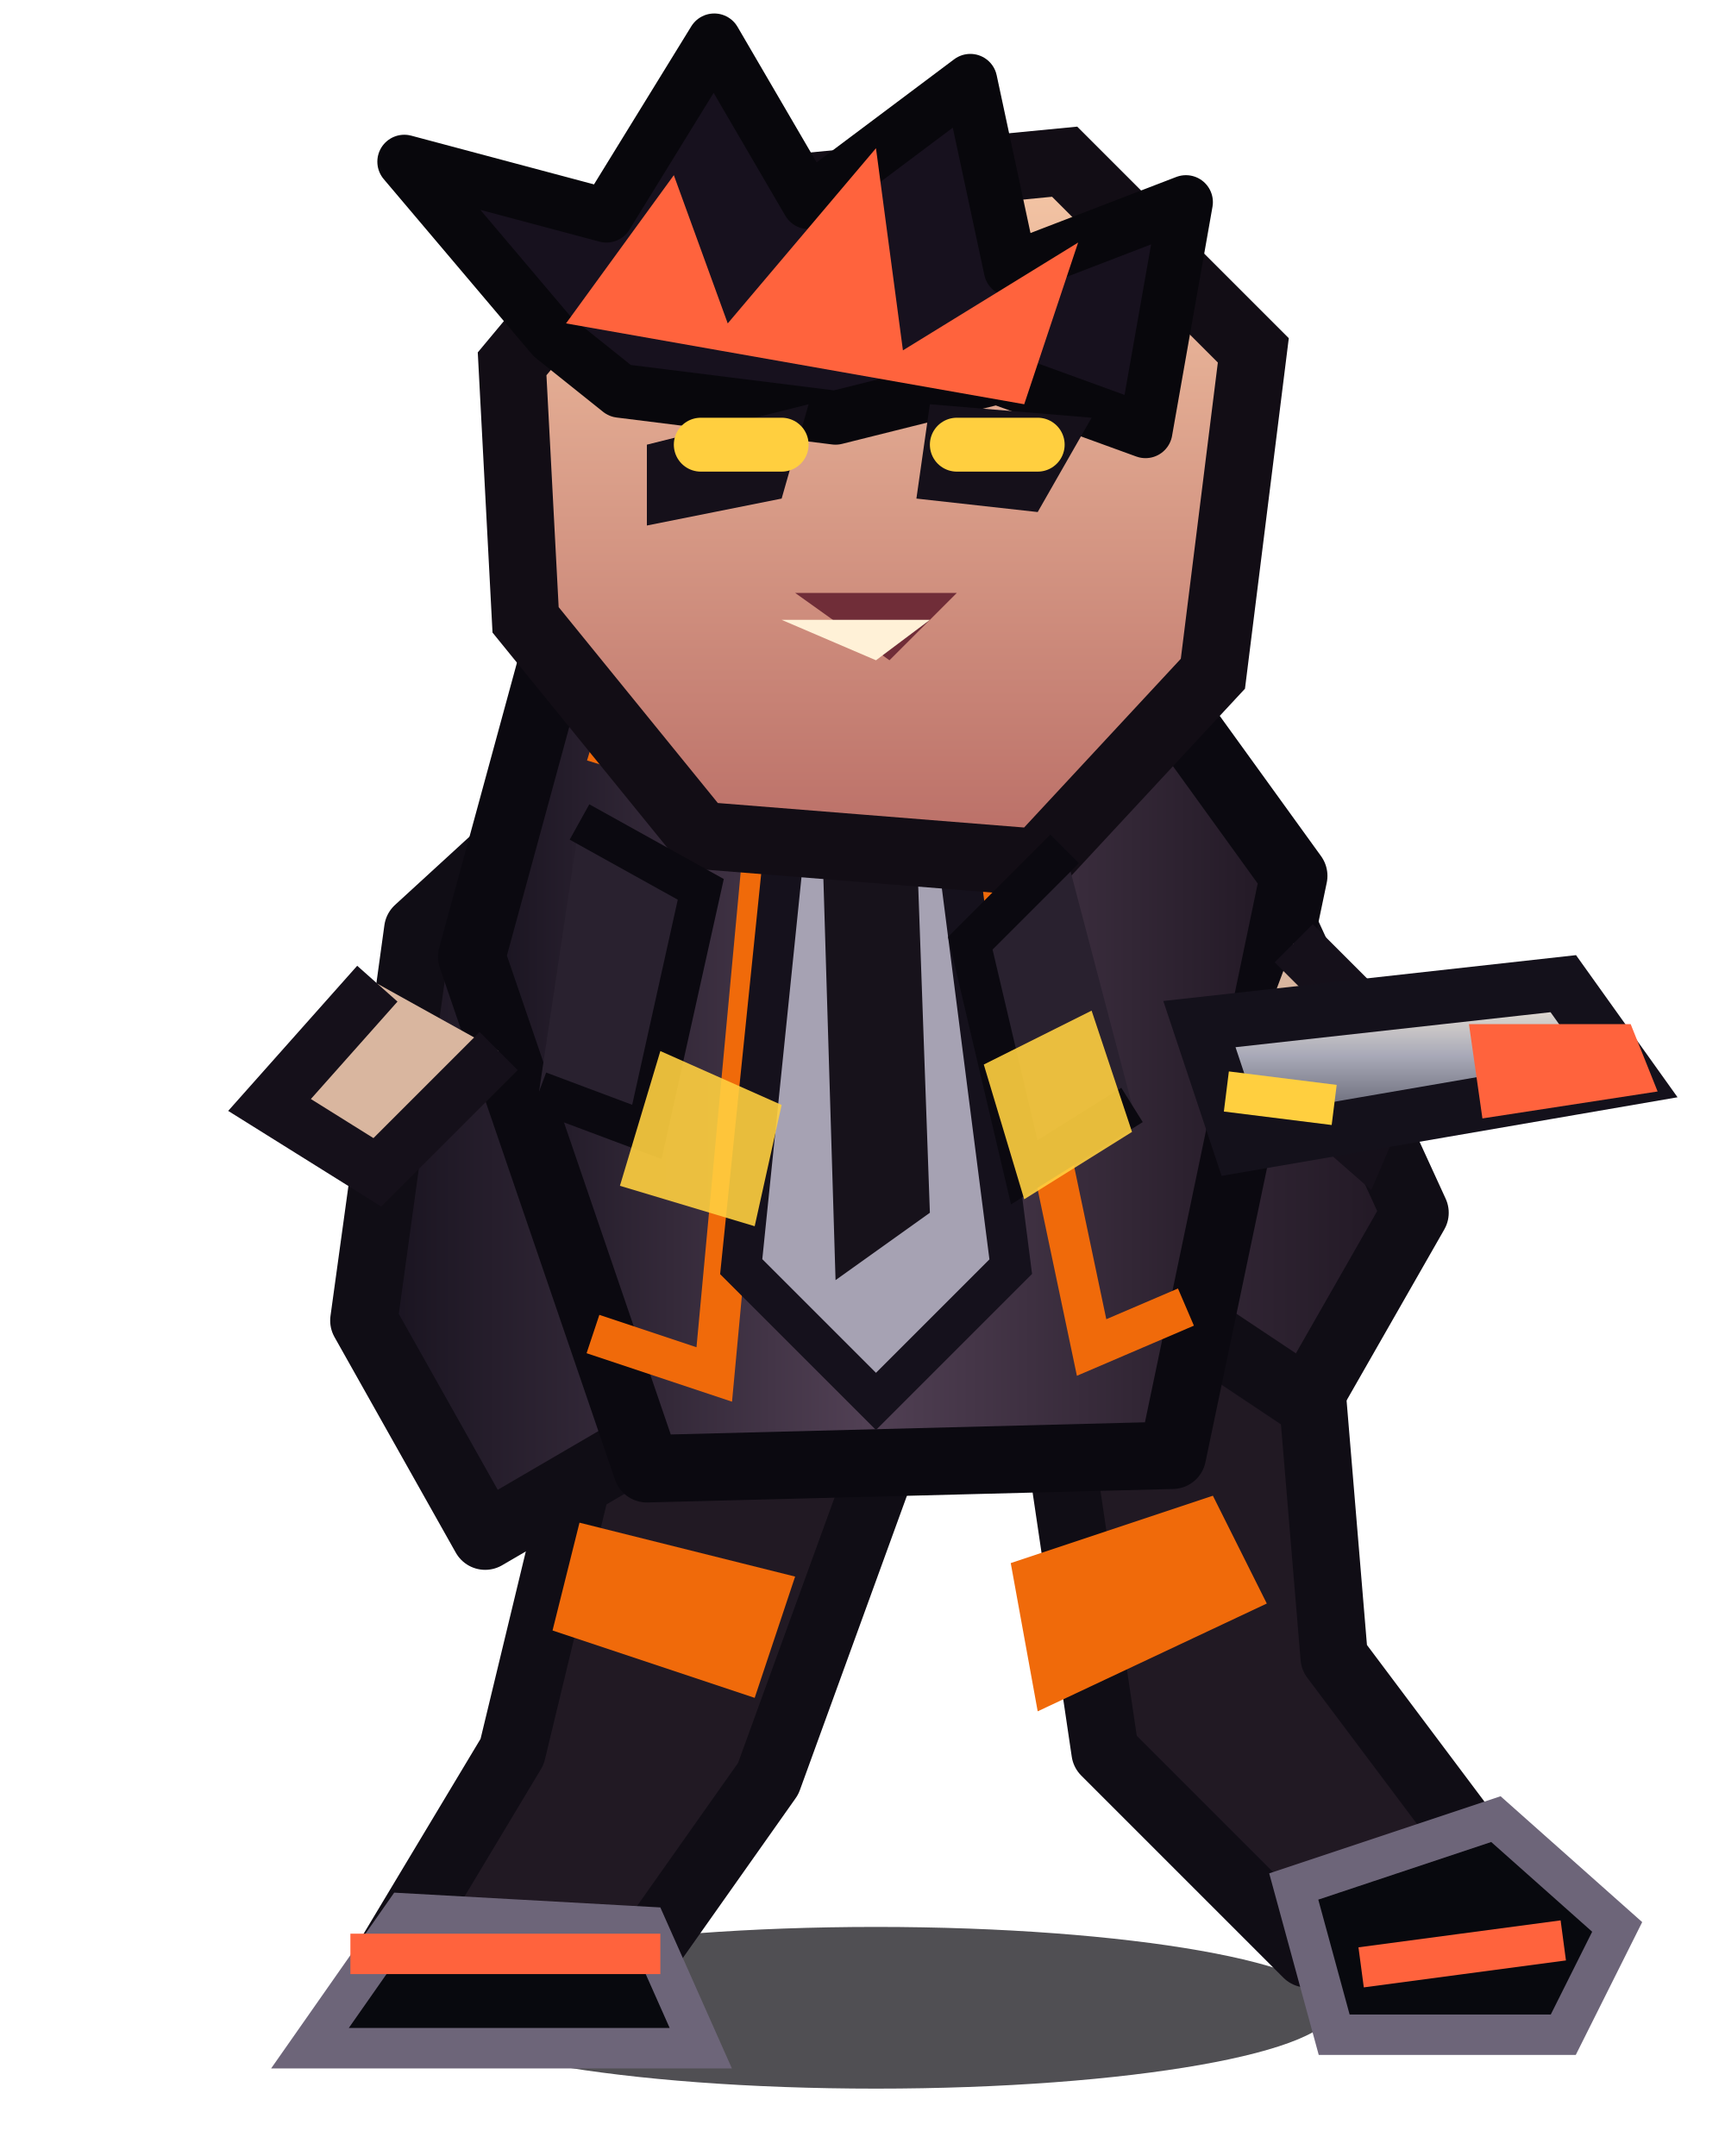
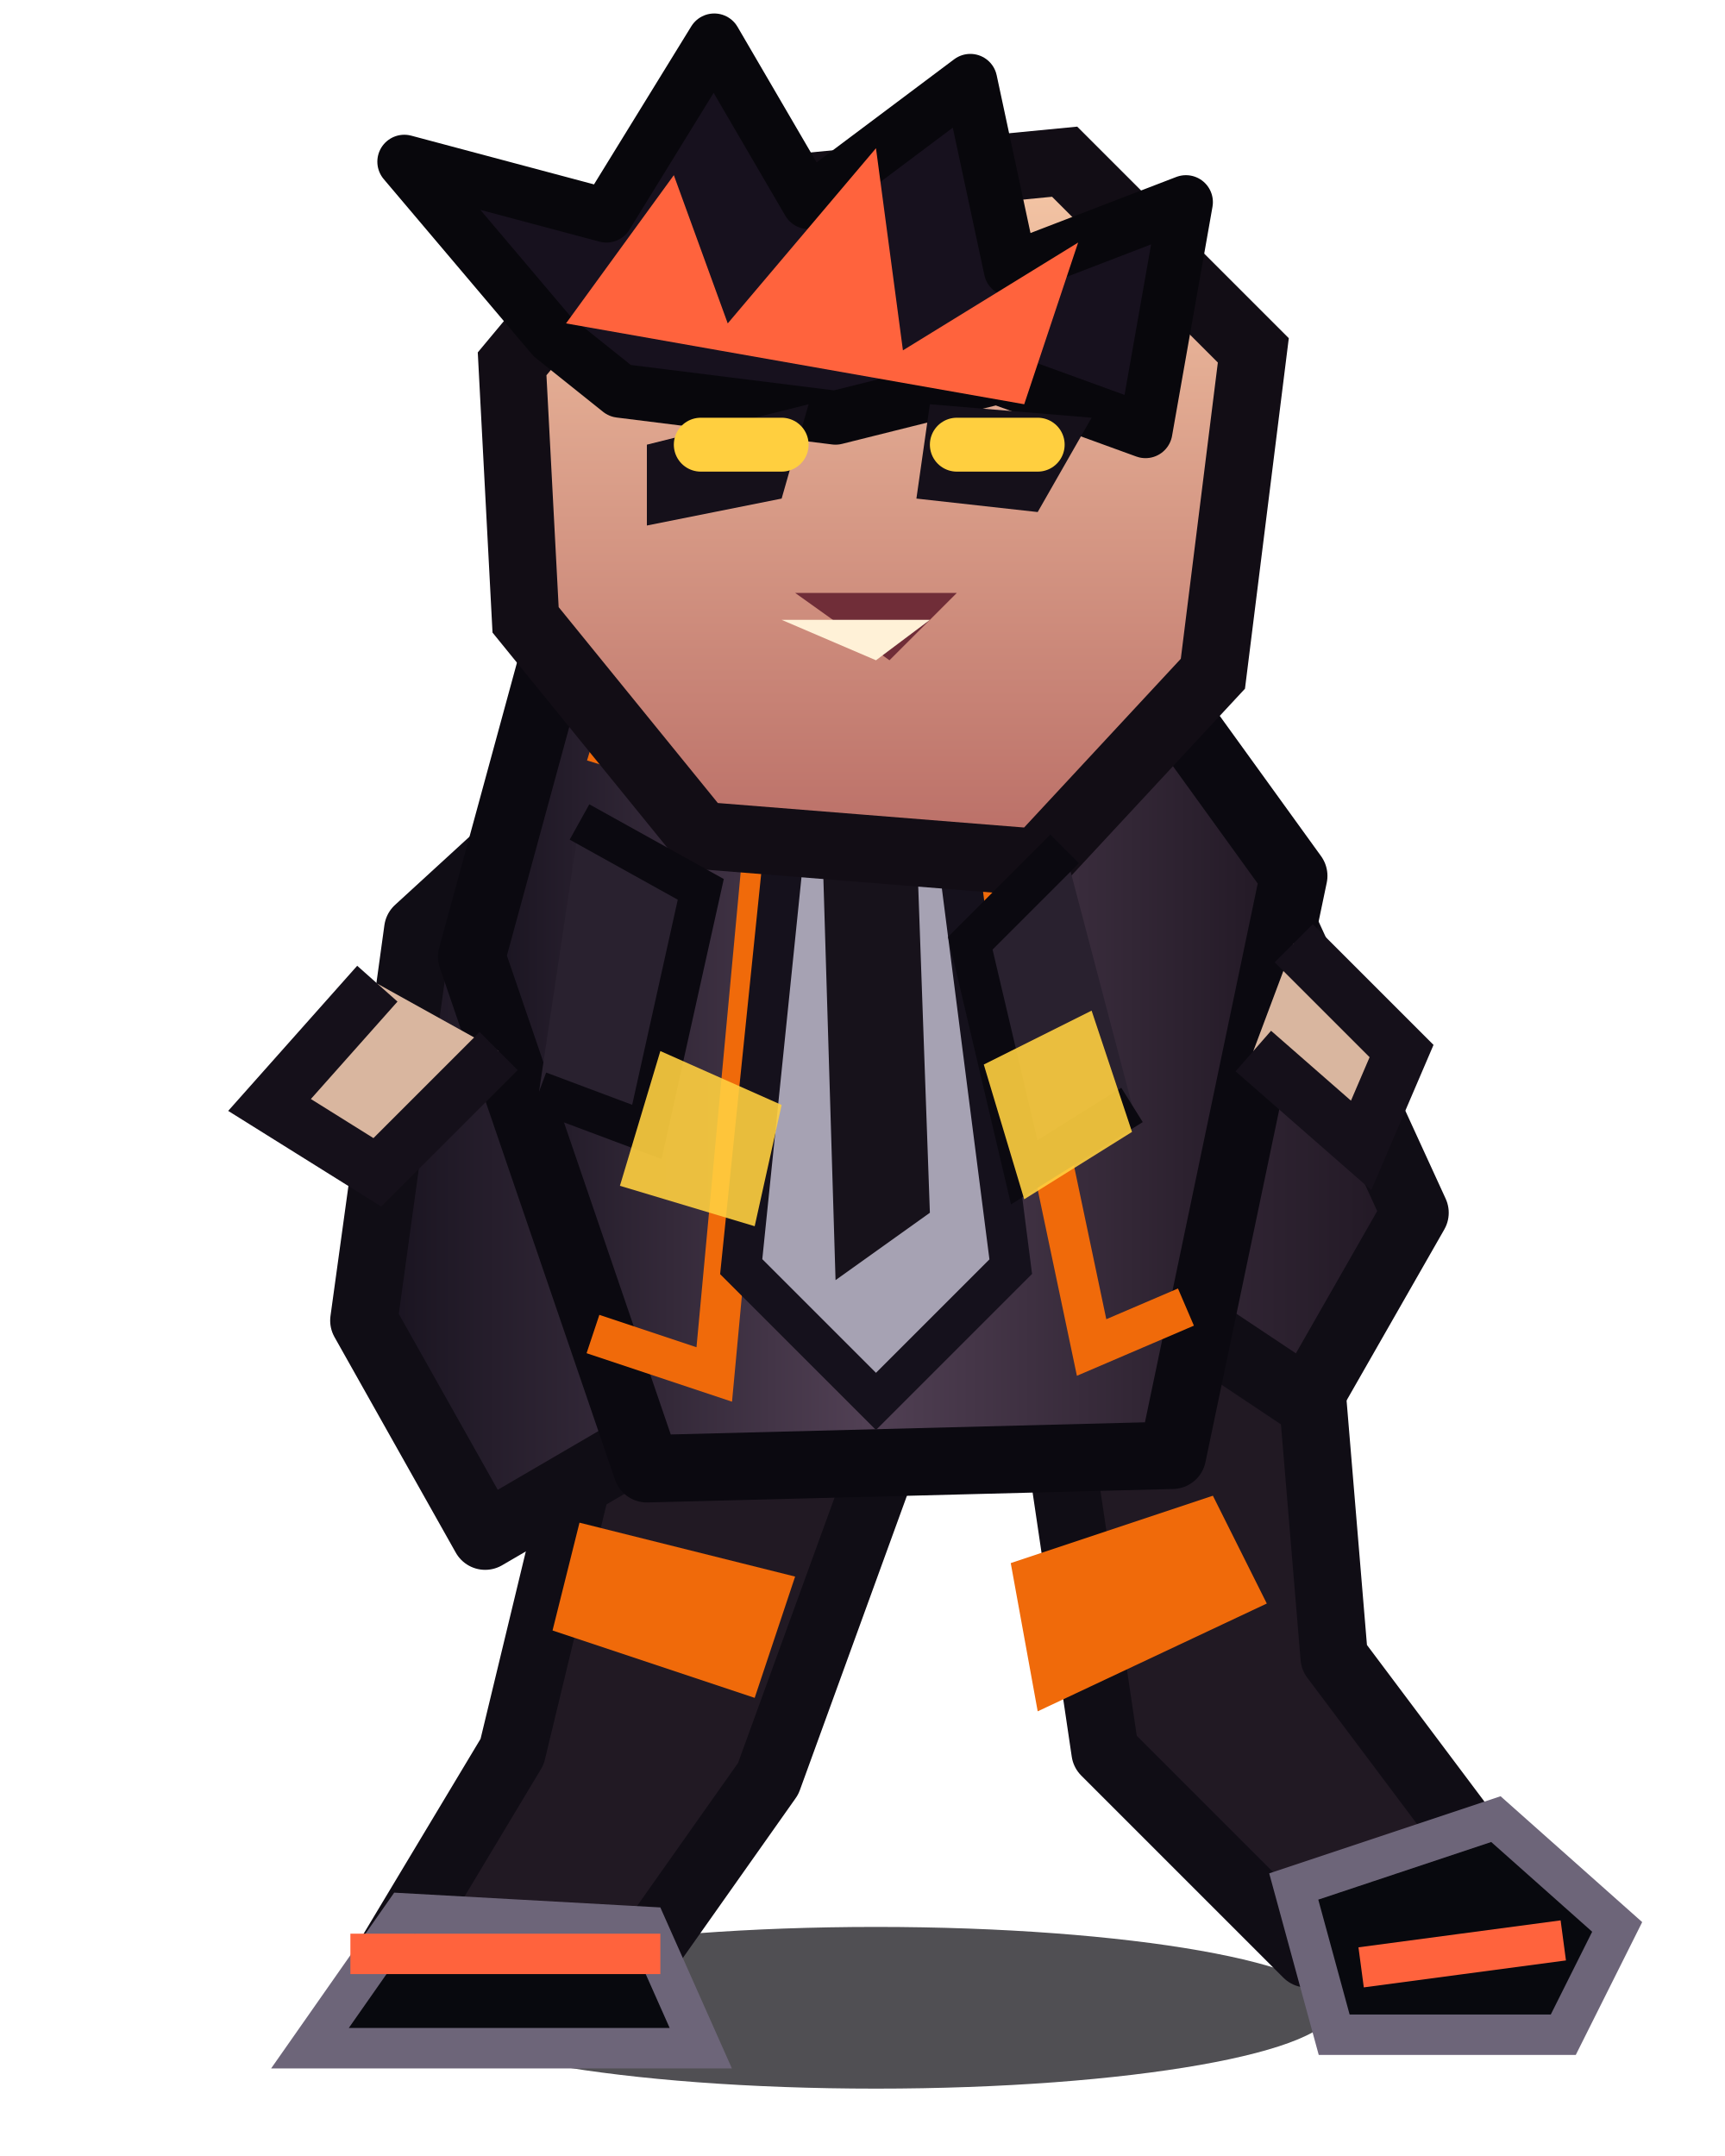
<svg xmlns="http://www.w3.org/2000/svg" viewBox="0 0 128 160">
  <defs>
    <linearGradient id="j" x2="1">
      <stop stop-color="#17121e" />
      <stop offset=".48" stop-color="#514054" />
      <stop offset="1" stop-color="#201723" />
    </linearGradient>
    <linearGradient id="skin" x2="0" y2="1">
      <stop stop-color="#f5c7a6" />
      <stop offset="1" stop-color="#b96d66" />
    </linearGradient>
    <linearGradient id="steel" x2="0" y2="1">
      <stop stop-color="#fff5df" />
      <stop offset=".45" stop-color="#a7a8b7" />
      <stop offset="1" stop-color="#42414f" />
    </linearGradient>
    <filter id="glow">
      <feGaussianBlur stdDeviation="3" />
    </filter>
  </defs>
  <ellipse cx="65" cy="149" rx="34" ry="6" fill="#05040a" opacity=".7" />
  <path d="M45 101 38 130 29 145 45 149 57 132 65 110M78 103 82 130 97 145 111 139 99 123 97 99" fill="#211923" stroke="#100d15" stroke-width="5" stroke-linejoin="round" />
  <path d="m30 142 18 1 4 9H23zM96 140l15-5 9 8-4 8H99z" fill="#08090e" stroke="#6d6579" stroke-width="3" />
  <path d="m26 145 23 0M101 146l15-2" stroke="#ff633d" stroke-width="3" />
  <path d="m43 58-12 11-4 29 9 16 12-7 5-24M82 57l12 9 11 24-8 14-12-8-4-21" fill="url(#j)" stroke="#100d15" stroke-width="5" stroke-linejoin="round" />
  <path d="m41 49 42-2 13 18-9 43-39 1-13-38z" fill="url(#j)" stroke="#0b0910" stroke-width="5" stroke-linejoin="round" />
  <path d="m44 55 13 4-4 43-9-3M81 54l-8 8 8 38 7-3" fill="none" stroke="#f06a0a" stroke-width="3" />
  <path d="m59 55 11 0 5 39-10 10-10-10z" fill="#a6a2b3" stroke="#15111c" stroke-width="3" />
  <path d="m61 62 7 0 1 28-7 5z" fill="#17121b" />
  <path d="m48 15 31-3 14 14-3 24-13 14-25-2-13-16-1-19z" fill="url(#skin)" stroke="#120d15" stroke-width="5" />
  <path d="m41 25-11-13 15 4 8-13 7 12 12-9 3 14 13-5-3 17-11-4-12 3-16-2z" fill="#17111e" stroke="#08070c" stroke-width="4" stroke-linejoin="round" />
  <path d="m42 24 8-11 4 11 11-13 2 15 13-8-4 12z" fill="#ff633d" />
  <path d="m48 33 12-3-2 7-10 2M69 30l12 1-4 7-9-1" fill="#15101a" />
  <path d="m52 33 6 0M71 33l6 0" stroke="#ffcf3f" stroke-width="4" stroke-linecap="round" />
  <path d="m59 44 12 0-5 5z" fill="#702d38" />
  <path d="m58 46 11 0-4 3z" fill="#fff1d7" />
  <path d="m28 73-8 9 8 5 9-9M96 70l8 8-3 7-8-7" fill="#d9b69f" stroke="#15101a" stroke-width="4" />
-   <path d="m89 76 27-3 5 7-29 5z" fill="url(#steel)" stroke="#14111b" stroke-width="4" />
-   <path d="m109 76 12 0 2 5-13 2z" fill="#ff633d" />
-   <path d="m91 81 8 1" stroke="#ffcf3f" stroke-width="3" />
  <path d="m43 61 9 5-4 18-8-3M79 63l-7 7 4 17 8-5" fill="#29212f" stroke="#0b0910" stroke-width="3" />
  <path d="m43 113 16 4-3 9-15-5M75 116l15-5 4 8-17 8" fill="#f06a0a" />
  <path d="m49 78 9 4-2 9-10-3M73 79l8-4 3 9-8 5" fill="#ffcf3f" opacity=".9" />
</svg>
